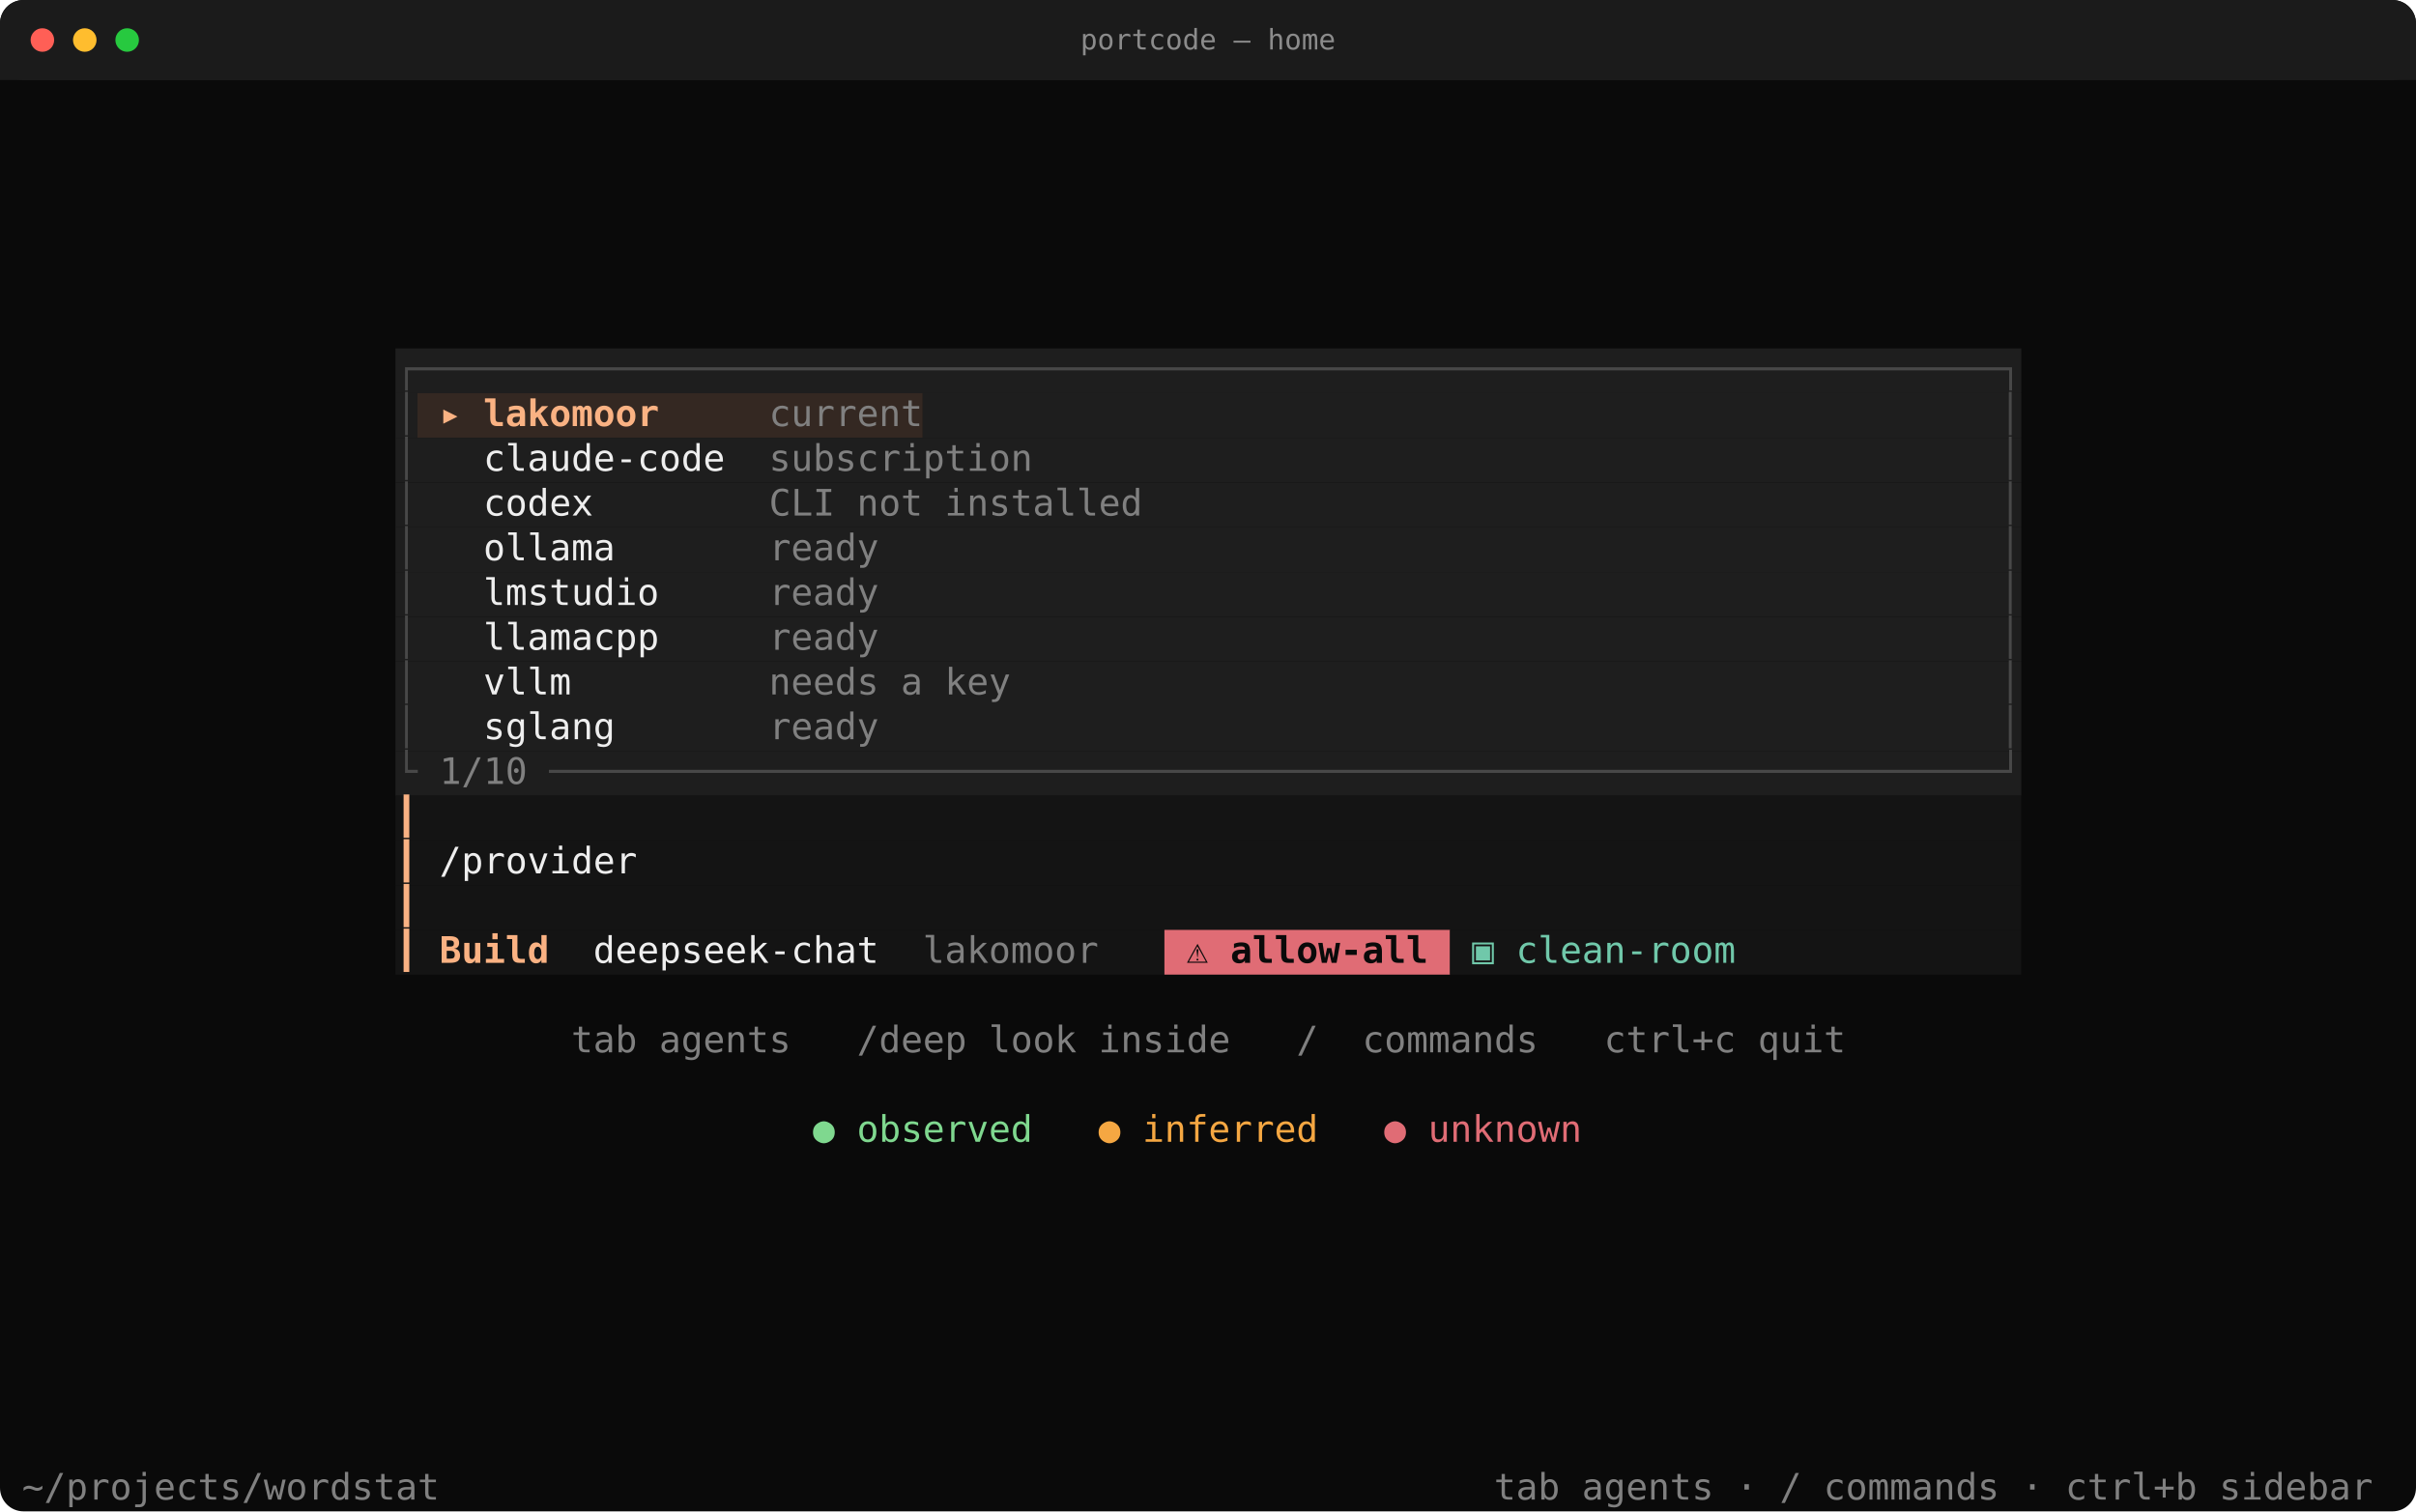
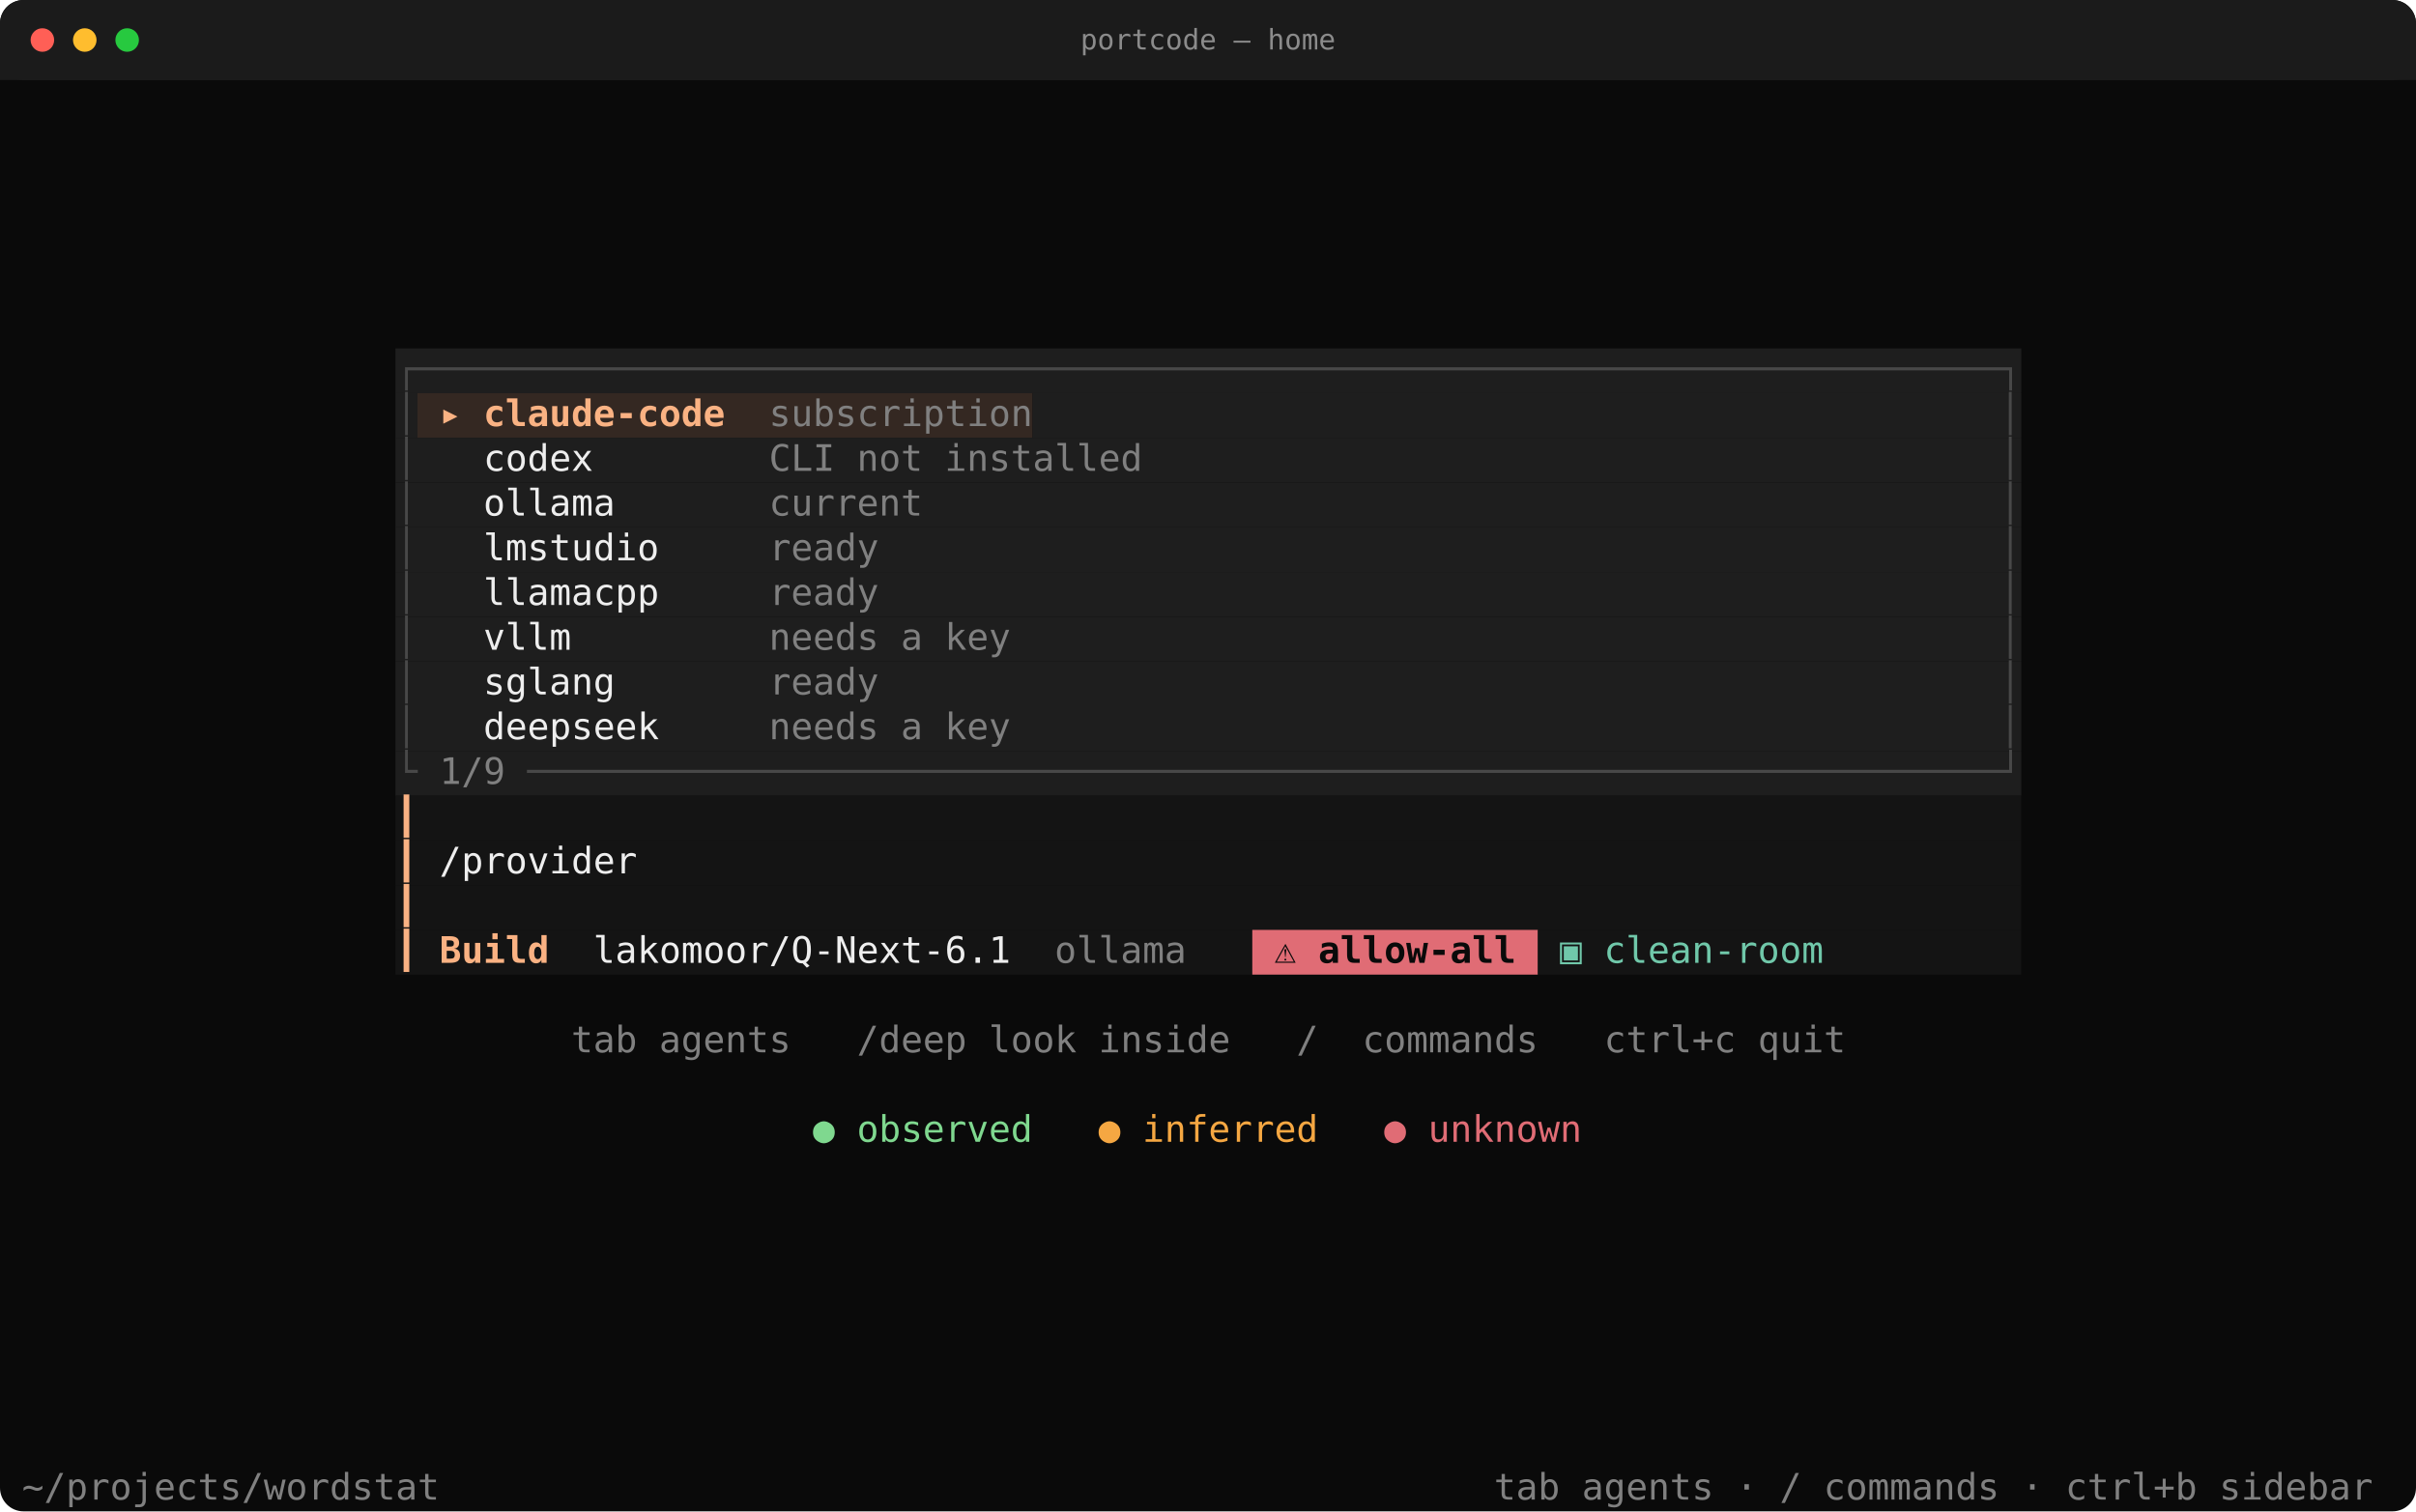
<svg xmlns="http://www.w3.org/2000/svg" width="1026" height="642" viewBox="0 0 1026 642" role="img" aria-label="portcode — home">
  <rect width="1026" height="642" rx="10" fill="#0a0a0a" />
  <rect width="1026" height="34" rx="10" fill="#1b1b1b" />
  <rect y="24" width="1026" height="10" fill="#1b1b1b" />
  <circle cx="18" cy="17" r="5" fill="#ff5f56" />
  <circle cx="36" cy="17" r="5" fill="#ffbd2e" />
  <circle cx="54" cy="17" r="5" fill="#27c93f" />
  <text x="513" y="21" fill="#8b8b8b" font-family="ui-monospace,Menlo,monospace" font-size="12" text-anchor="middle">portcode — home</text>
  <rect x="167.94" y="148.00" width="690.42" height="19" fill="#1e1e1e" />
  <rect x="167.94" y="167.00" width="9.33" height="19" fill="#1e1e1e" />
-   <rect x="177.27" y="167.00" width="214.59" height="19" fill="#342822" />
-   <rect x="391.86" y="167.00" width="466.50" height="19" fill="#1e1e1e" />
+   <rect x="177.27" y="167.00" width="261.24" height="19" fill="#342822" />
+   <rect x="438.51" y="167.00" width="419.85" height="19" fill="#1e1e1e" />
  <rect x="167.94" y="186.00" width="690.42" height="19" fill="#1e1e1e" />
  <rect x="167.94" y="205.00" width="690.42" height="19" fill="#1e1e1e" />
  <rect x="167.94" y="224.00" width="690.42" height="19" fill="#1e1e1e" />
  <rect x="167.94" y="243.00" width="690.42" height="19" fill="#1e1e1e" />
  <rect x="167.94" y="262.00" width="690.42" height="19" fill="#1e1e1e" />
  <rect x="167.94" y="281.00" width="690.42" height="19" fill="#1e1e1e" />
  <rect x="167.94" y="300.00" width="690.42" height="19" fill="#1e1e1e" />
  <rect x="167.94" y="319.00" width="690.42" height="19" fill="#1e1e1e" />
  <rect x="167.94" y="338.00" width="690.42" height="19" fill="#141414" />
  <rect x="167.94" y="357.00" width="690.42" height="19" fill="#141414" />
  <rect x="167.94" y="376.00" width="690.42" height="19" fill="#141414" />
-   <rect x="167.94" y="395.00" width="326.55" height="19" fill="#141414" />
-   <rect x="494.49" y="395.00" width="121.29" height="19" fill="#e06c75" />
-   <rect x="615.78" y="395.00" width="242.58" height="19" fill="#141414" />
+   <rect x="167.94" y="395.00" width="363.87" height="19" fill="#141414" />
+   <rect x="531.81" y="395.00" width="121.29" height="19" fill="#e06c75" />
+   <rect x="653.10" y="395.00" width="205.26" height="19" fill="#141414" />
  <g font-family="ui-monospace,SFMono-Regular,Menlo,Consolas,'DejaVu Sans Mono',monospace" font-size="15.5" xml:space="preserve">
    <text x="167.94" y="162.00" fill="#484848" textLength="690.42" lengthAdjust="spacingAndGlyphs">┌────────────────────────────────────────────────────────────────────────┐</text>
    <text x="167.94" y="181.00" fill="#484848" textLength="9.33" lengthAdjust="spacingAndGlyphs">│</text>
    <text x="177.27" y="181.00" fill="#fab283" textLength="27.99" lengthAdjust="spacingAndGlyphs"> ▸ </text>
-     <text x="205.26" y="181.00" fill="#fab283" textLength="121.29" lengthAdjust="spacingAndGlyphs" font-weight="700">lakomoor     </text>
-     <text x="326.55" y="181.00" fill="#808080" textLength="65.31" lengthAdjust="spacingAndGlyphs">current</text>
+     <text x="205.26" y="181.00" fill="#fab283" textLength="121.29" lengthAdjust="spacingAndGlyphs" font-weight="700">claude-code  </text>
+     <text x="326.55" y="181.00" fill="#808080" textLength="111.96" lengthAdjust="spacingAndGlyphs">subscription</text>
    <text x="849.03" y="181.00" fill="#484848" textLength="9.33" lengthAdjust="spacingAndGlyphs">│</text>
    <text x="167.94" y="200.00" fill="#484848" textLength="9.33" lengthAdjust="spacingAndGlyphs">│</text>
-     <text x="205.26" y="200.00" fill="#eeeeee" textLength="121.29" lengthAdjust="spacingAndGlyphs">claude-code  </text>
-     <text x="326.55" y="200.00" fill="#808080" textLength="111.96" lengthAdjust="spacingAndGlyphs">subscription</text>
+     <text x="205.26" y="200.00" fill="#eeeeee" textLength="121.29" lengthAdjust="spacingAndGlyphs">codex        </text>
+     <text x="326.55" y="200.00" fill="#808080" textLength="158.61" lengthAdjust="spacingAndGlyphs">CLI not installed</text>
    <text x="849.03" y="200.00" fill="#484848" textLength="9.33" lengthAdjust="spacingAndGlyphs">│</text>
    <text x="167.94" y="219.00" fill="#484848" textLength="9.33" lengthAdjust="spacingAndGlyphs">│</text>
-     <text x="205.26" y="219.00" fill="#eeeeee" textLength="121.29" lengthAdjust="spacingAndGlyphs">codex        </text>
-     <text x="326.55" y="219.00" fill="#808080" textLength="158.61" lengthAdjust="spacingAndGlyphs">CLI not installed</text>
+     <text x="205.26" y="219.00" fill="#eeeeee" textLength="121.29" lengthAdjust="spacingAndGlyphs">ollama       </text>
+     <text x="326.55" y="219.00" fill="#808080" textLength="65.31" lengthAdjust="spacingAndGlyphs">current</text>
    <text x="849.03" y="219.00" fill="#484848" textLength="9.33" lengthAdjust="spacingAndGlyphs">│</text>
    <text x="167.94" y="238.00" fill="#484848" textLength="9.33" lengthAdjust="spacingAndGlyphs">│</text>
-     <text x="205.26" y="238.00" fill="#eeeeee" textLength="121.29" lengthAdjust="spacingAndGlyphs">ollama       </text>
+     <text x="205.26" y="238.00" fill="#eeeeee" textLength="121.29" lengthAdjust="spacingAndGlyphs">lmstudio     </text>
    <text x="326.55" y="238.00" fill="#808080" textLength="46.65" lengthAdjust="spacingAndGlyphs">ready</text>
    <text x="849.03" y="238.00" fill="#484848" textLength="9.33" lengthAdjust="spacingAndGlyphs">│</text>
    <text x="167.94" y="257.00" fill="#484848" textLength="9.33" lengthAdjust="spacingAndGlyphs">│</text>
-     <text x="205.26" y="257.00" fill="#eeeeee" textLength="121.29" lengthAdjust="spacingAndGlyphs">lmstudio     </text>
+     <text x="205.26" y="257.00" fill="#eeeeee" textLength="121.29" lengthAdjust="spacingAndGlyphs">llamacpp     </text>
    <text x="326.55" y="257.00" fill="#808080" textLength="46.65" lengthAdjust="spacingAndGlyphs">ready</text>
    <text x="849.03" y="257.00" fill="#484848" textLength="9.33" lengthAdjust="spacingAndGlyphs">│</text>
    <text x="167.94" y="276.00" fill="#484848" textLength="9.33" lengthAdjust="spacingAndGlyphs">│</text>
-     <text x="205.26" y="276.00" fill="#eeeeee" textLength="121.29" lengthAdjust="spacingAndGlyphs">llamacpp     </text>
-     <text x="326.55" y="276.00" fill="#808080" textLength="46.65" lengthAdjust="spacingAndGlyphs">ready</text>
+     <text x="205.26" y="276.00" fill="#eeeeee" textLength="121.29" lengthAdjust="spacingAndGlyphs">vllm         </text>
+     <text x="326.55" y="276.00" fill="#808080" textLength="102.63" lengthAdjust="spacingAndGlyphs">needs a key</text>
    <text x="849.03" y="276.00" fill="#484848" textLength="9.33" lengthAdjust="spacingAndGlyphs">│</text>
    <text x="167.94" y="295.00" fill="#484848" textLength="9.33" lengthAdjust="spacingAndGlyphs">│</text>
-     <text x="205.26" y="295.00" fill="#eeeeee" textLength="121.29" lengthAdjust="spacingAndGlyphs">vllm         </text>
-     <text x="326.55" y="295.00" fill="#808080" textLength="102.63" lengthAdjust="spacingAndGlyphs">needs a key</text>
+     <text x="205.26" y="295.00" fill="#eeeeee" textLength="121.29" lengthAdjust="spacingAndGlyphs">sglang       </text>
+     <text x="326.55" y="295.00" fill="#808080" textLength="46.65" lengthAdjust="spacingAndGlyphs">ready</text>
    <text x="849.03" y="295.00" fill="#484848" textLength="9.33" lengthAdjust="spacingAndGlyphs">│</text>
    <text x="167.94" y="314.00" fill="#484848" textLength="9.33" lengthAdjust="spacingAndGlyphs">│</text>
-     <text x="205.26" y="314.00" fill="#eeeeee" textLength="121.29" lengthAdjust="spacingAndGlyphs">sglang       </text>
-     <text x="326.55" y="314.00" fill="#808080" textLength="46.65" lengthAdjust="spacingAndGlyphs">ready</text>
+     <text x="205.26" y="314.00" fill="#eeeeee" textLength="121.29" lengthAdjust="spacingAndGlyphs">deepseek     </text>
+     <text x="326.55" y="314.00" fill="#808080" textLength="102.63" lengthAdjust="spacingAndGlyphs">needs a key</text>
    <text x="849.03" y="314.00" fill="#484848" textLength="9.33" lengthAdjust="spacingAndGlyphs">│</text>
    <text x="167.94" y="333.00" fill="#484848" textLength="9.33" lengthAdjust="spacingAndGlyphs">└</text>
-     <text x="177.27" y="333.00" fill="#808080" textLength="55.98" lengthAdjust="spacingAndGlyphs"> 1/10 </text>
-     <text x="233.25" y="333.00" fill="#484848" textLength="625.11" lengthAdjust="spacingAndGlyphs">──────────────────────────────────────────────────────────────────┘</text>
+     <text x="177.27" y="333.00" fill="#808080" textLength="46.65" lengthAdjust="spacingAndGlyphs"> 1/9 </text>
+     <text x="223.92" y="333.00" fill="#484848" textLength="634.44" lengthAdjust="spacingAndGlyphs">───────────────────────────────────────────────────────────────────┘</text>
    <text x="167.94" y="352.00" fill="#fab283" textLength="9.33" lengthAdjust="spacingAndGlyphs">┃</text>
    <text x="167.94" y="371.00" fill="#fab283" textLength="9.33" lengthAdjust="spacingAndGlyphs">┃</text>
    <text x="177.27" y="371.00" fill="#eeeeee" textLength="849.03" lengthAdjust="spacingAndGlyphs"> /provider                                                                                 </text>
    <text x="167.94" y="390.00" fill="#fab283" textLength="9.33" lengthAdjust="spacingAndGlyphs">┃</text>
    <text x="167.94" y="409.00" fill="#fab283" textLength="9.33" lengthAdjust="spacingAndGlyphs">┃</text>
    <text x="186.60" y="409.00" fill="#fab283" textLength="46.65" lengthAdjust="spacingAndGlyphs" font-weight="700">Build</text>
-     <text x="233.25" y="409.00" fill="#eeeeee" textLength="139.95" lengthAdjust="spacingAndGlyphs">  deepseek-chat</text>
-     <text x="373.20" y="409.00" fill="#808080" textLength="93.30" lengthAdjust="spacingAndGlyphs">  lakomoor</text>
-     <text x="494.49" y="409.00" fill="#0a0a0a" textLength="121.29" lengthAdjust="spacingAndGlyphs" font-weight="700"> ⚠ allow-all </text>
-     <text x="625.11" y="409.00" fill="#70c8aa" textLength="111.96" lengthAdjust="spacingAndGlyphs">▣ clean-room</text>
+     <text x="233.25" y="409.00" fill="#eeeeee" textLength="195.93" lengthAdjust="spacingAndGlyphs">  lakomoor/Q-Next-6.1</text>
+     <text x="429.18" y="409.00" fill="#808080" textLength="74.64" lengthAdjust="spacingAndGlyphs">  ollama</text>
+     <text x="531.81" y="409.00" fill="#0a0a0a" textLength="121.29" lengthAdjust="spacingAndGlyphs" font-weight="700"> ⚠ allow-all </text>
+     <text x="662.43" y="409.00" fill="#70c8aa" textLength="111.96" lengthAdjust="spacingAndGlyphs">▣ clean-room</text>
    <text x="242.58" y="447.00" fill="#808080" textLength="541.14" lengthAdjust="spacingAndGlyphs">tab agents   /deep look inside   /  commands   ctrl+c quit</text>
    <text x="345.21" y="485.00" fill="#7fd88f" textLength="93.30" lengthAdjust="spacingAndGlyphs">● observed</text>
    <text x="438.51" y="485.00" fill="#f5a742" textLength="121.29" lengthAdjust="spacingAndGlyphs">   ● inferred</text>
    <text x="559.80" y="485.00" fill="#e06c75" textLength="111.96" lengthAdjust="spacingAndGlyphs">   ● unknown</text>
    <text x="0.00" y="637.00" fill="#808080" textLength="186.60" lengthAdjust="spacingAndGlyphs"> ~/projects/wordstat</text>
    <text x="634.44" y="637.00" fill="#808080" textLength="391.86" lengthAdjust="spacingAndGlyphs">tab agents · / commands · ctrl+b sidebar  </text>
  </g>
</svg>
